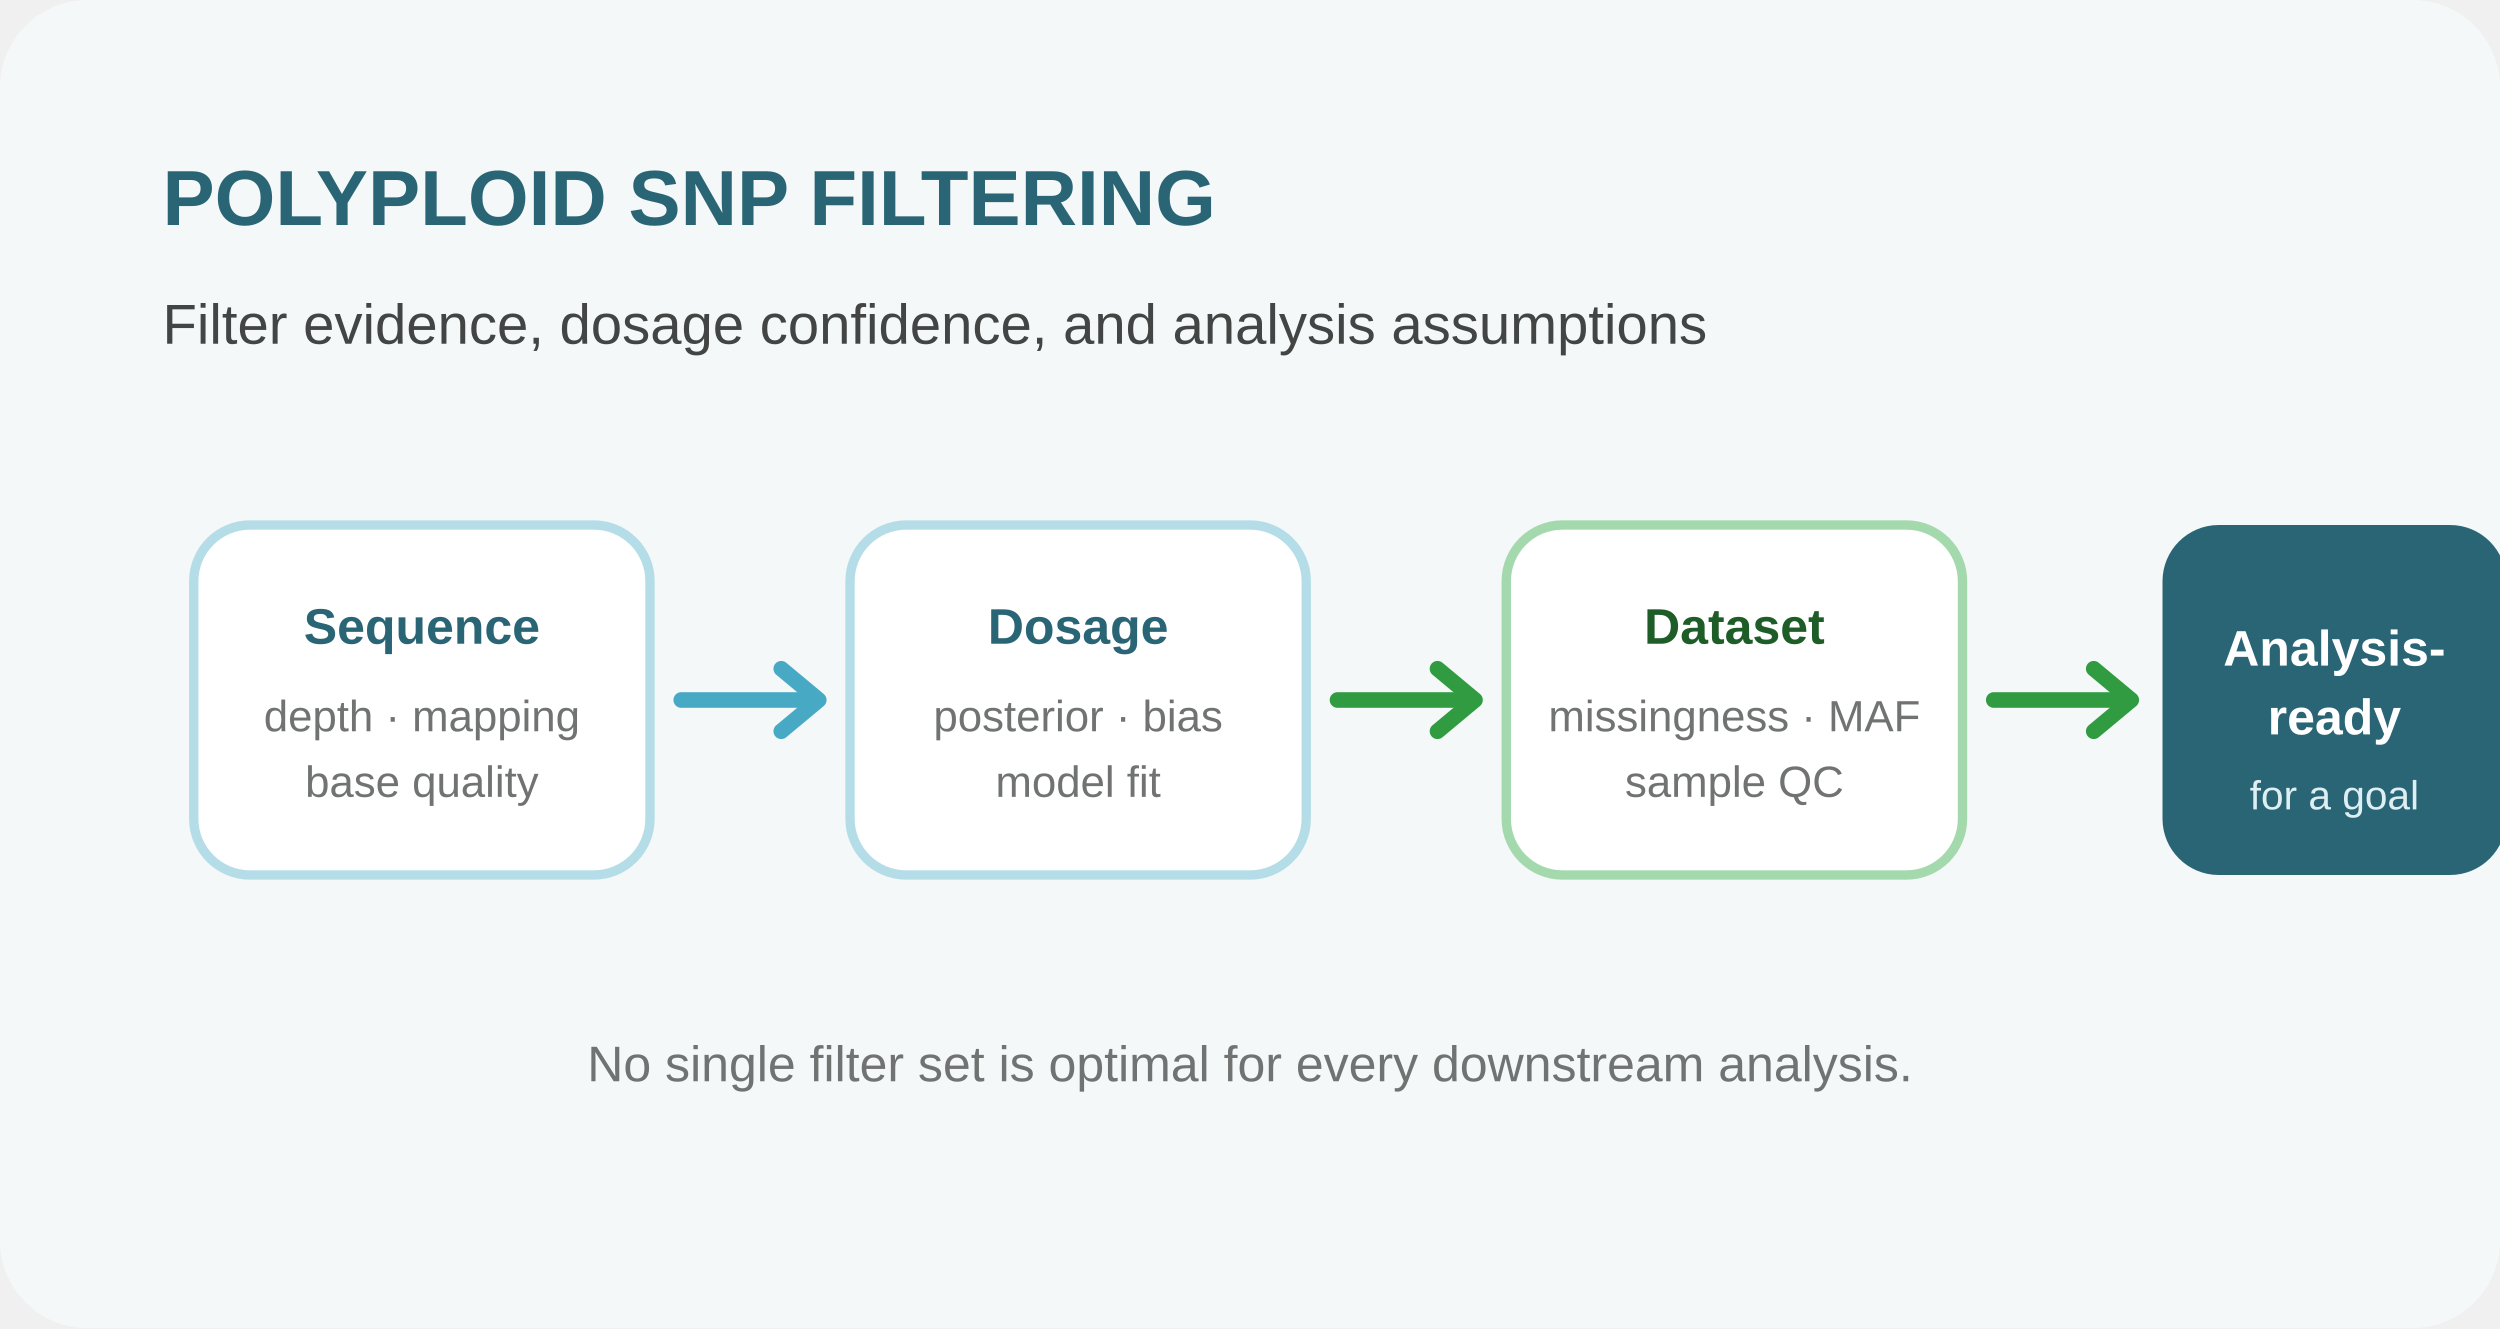
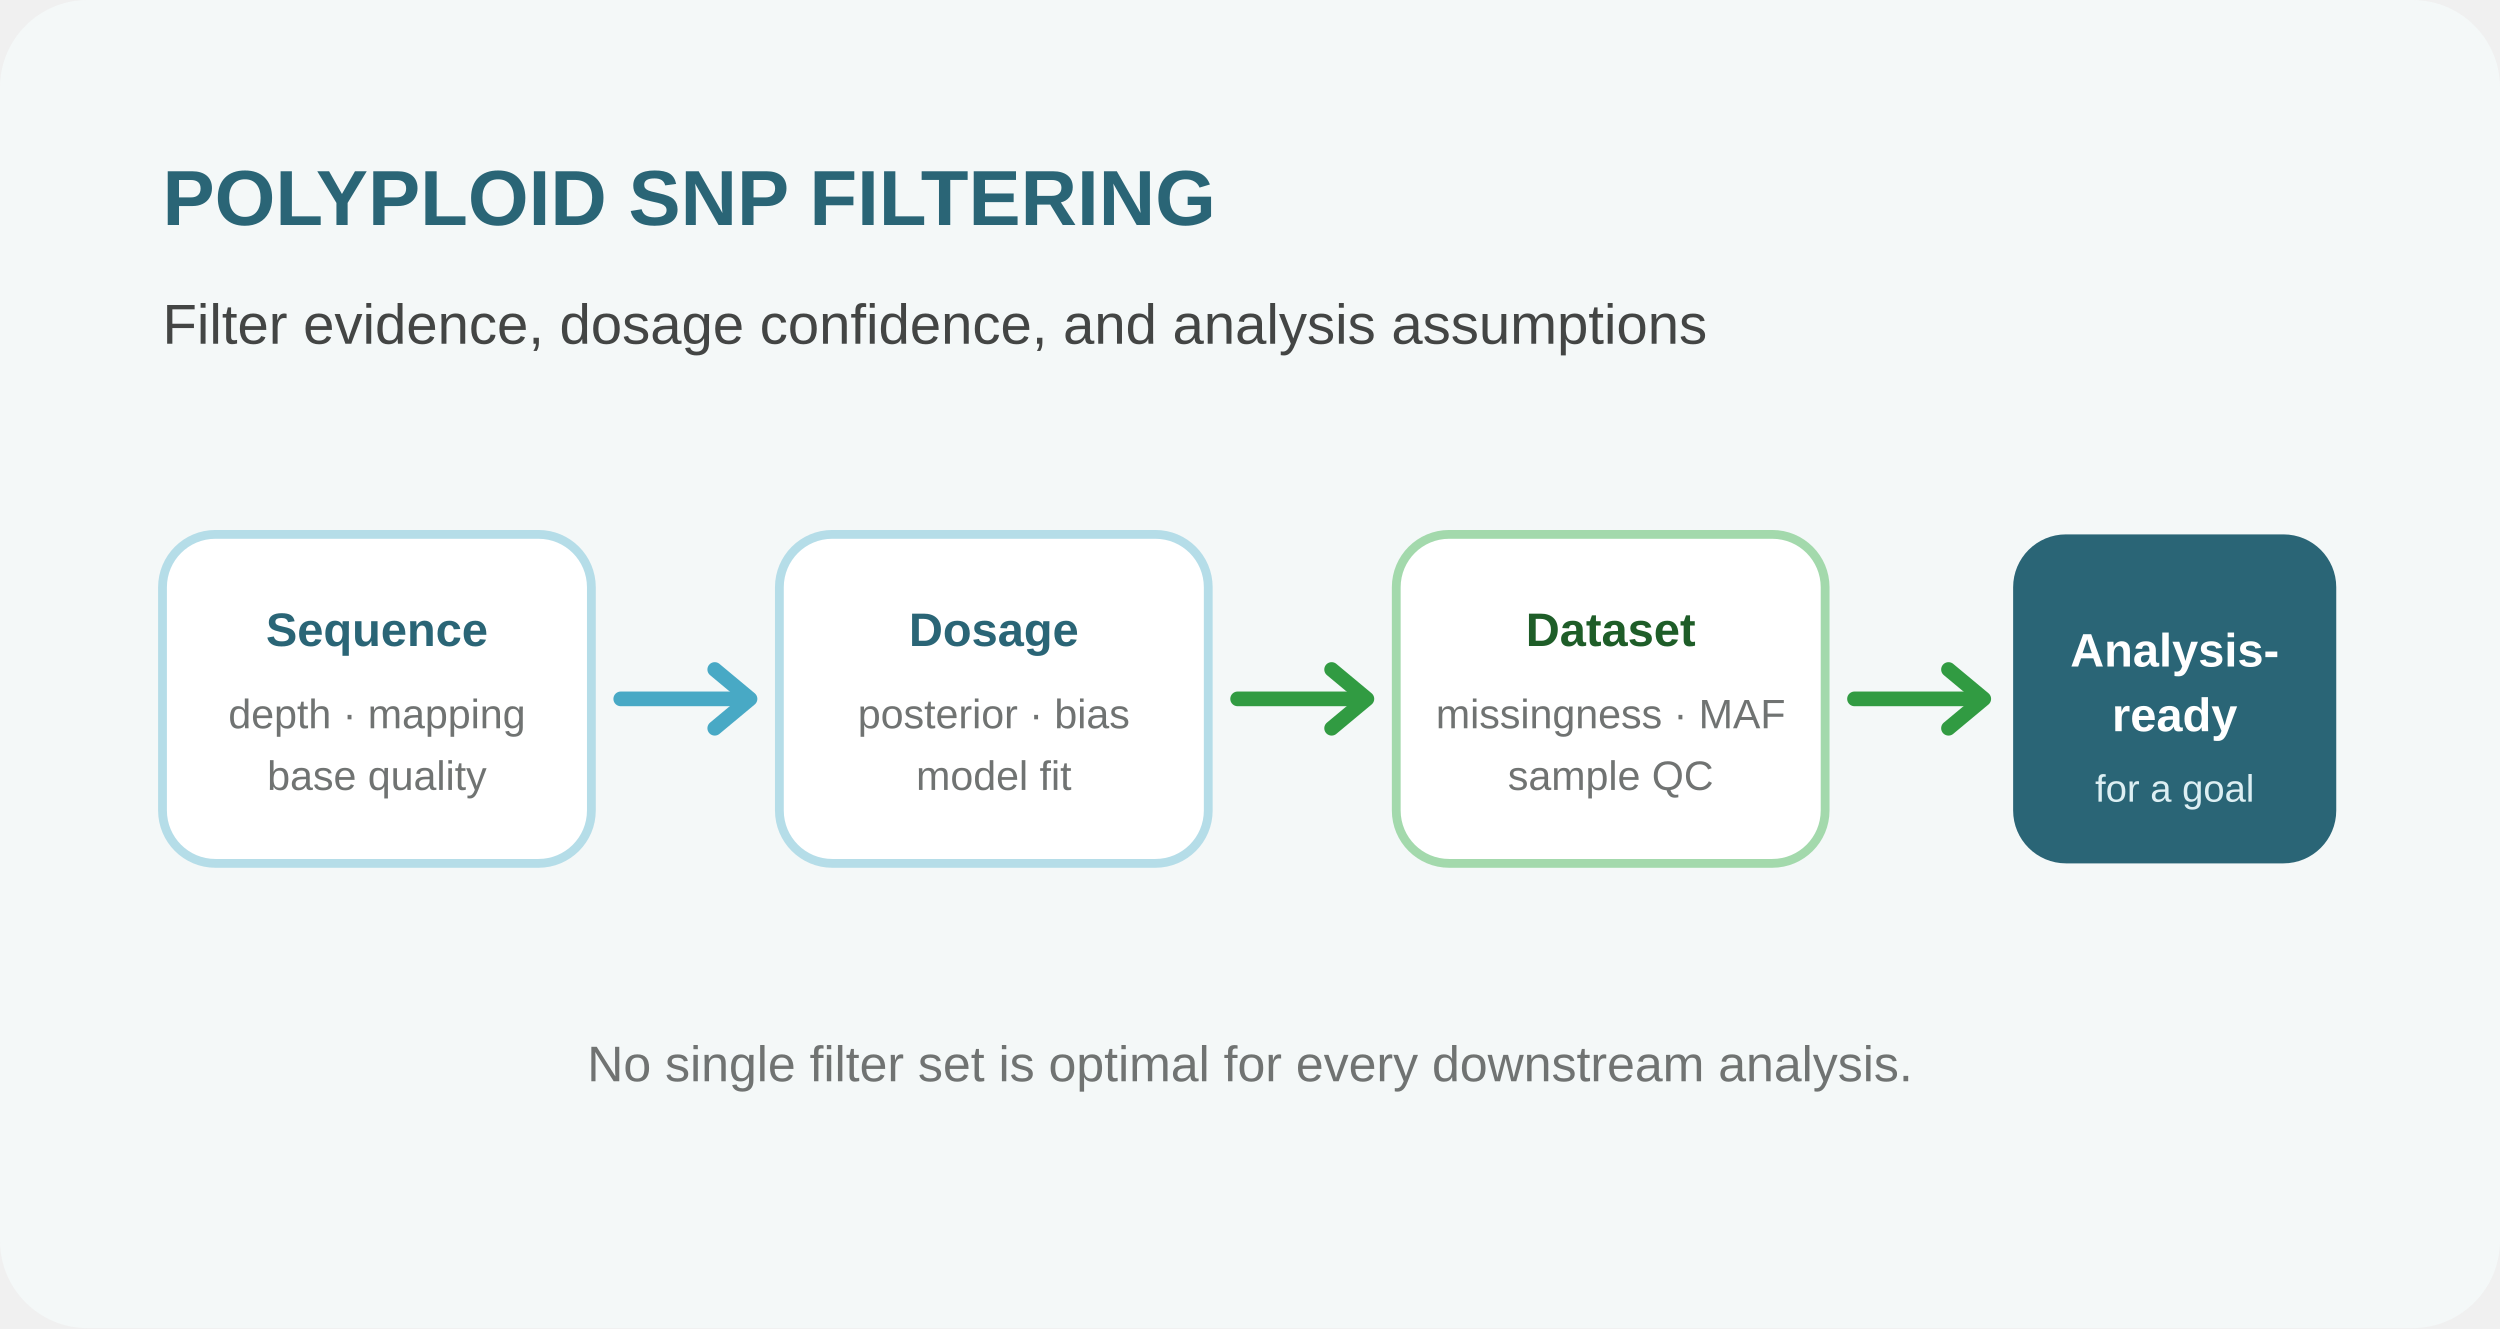
<svg xmlns="http://www.w3.org/2000/svg" viewBox="0 0 800 425" role="img" aria-labelledby="title desc">
  <rect width="800" height="425" rx="28" fill="#F4F8F8" />
  <text x="52" y="72" fill="#2A6576" font-family="Arial" font-size="25" font-weight="700">POLYPLOID SNP FILTERING</text>
  <text x="52" y="110" fill="#434544" font-family="Arial" font-size="18">Filter evidence, dosage confidence, and analysis assumptions</text>
-   <g transform="translate(62 168)">
+   <g transform="translate(52 171) scale(0.94)">
    <rect x="0" y="0" width="146" height="112" rx="18" fill="#fff" stroke="#B5DDE8" stroke-width="3" />
    <text x="73" y="38" text-anchor="middle" fill="#2A6576" font-family="Arial" font-size="16" font-weight="700">Sequence</text>
    <text x="73" y="66" text-anchor="middle" fill="#707372" font-family="Arial" font-size="14">depth · mapping</text>
    <text x="73" y="87" text-anchor="middle" fill="#707372" font-family="Arial" font-size="14">base quality</text>
    <path d="M156 56h40" stroke="#48A9C5" stroke-width="5" stroke-linecap="round" />
    <path d="m188 46 12 10-12 10" fill="none" stroke="#48A9C5" stroke-width="5" stroke-linecap="round" stroke-linejoin="round" />
    <rect x="210" y="0" width="146" height="112" rx="18" fill="#fff" stroke="#B5DDE8" stroke-width="3" />
    <text x="283" y="38" text-anchor="middle" fill="#2A6576" font-family="Arial" font-size="16" font-weight="700">Dosage</text>
    <text x="283" y="66" text-anchor="middle" fill="#707372" font-family="Arial" font-size="14">posterior · bias</text>
    <text x="283" y="87" text-anchor="middle" fill="#707372" font-family="Arial" font-size="14">model fit</text>
    <path d="M366 56h40" stroke="#319B42" stroke-width="5" stroke-linecap="round" />
    <path d="m398 46 12 10-12 10" fill="none" stroke="#319B42" stroke-width="5" stroke-linecap="round" stroke-linejoin="round" />
    <rect x="420" y="0" width="146" height="112" rx="18" fill="#fff" stroke="#A3D9AC" stroke-width="3" />
    <text x="493" y="38" text-anchor="middle" fill="#1E5D28" font-family="Arial" font-size="16" font-weight="700">Dataset</text>
    <text x="493" y="66" text-anchor="middle" fill="#707372" font-family="Arial" font-size="14">missingness · MAF</text>
    <text x="493" y="87" text-anchor="middle" fill="#707372" font-family="Arial" font-size="14">sample QC</text>
    <path d="M576 56h40" stroke="#319B42" stroke-width="5" stroke-linecap="round" />
    <path d="m608 46 12 10-12 10" fill="none" stroke="#319B42" stroke-width="5" stroke-linecap="round" stroke-linejoin="round" />
    <rect x="630" y="0" width="110" height="112" rx="18" fill="#2A6576" />
    <text x="685" y="45" text-anchor="middle" fill="#fff" font-family="Arial" font-size="16" font-weight="700">Analysis-</text>
    <text x="685" y="67" text-anchor="middle" fill="#fff" font-family="Arial" font-size="16" font-weight="700">ready</text>
    <text x="685" y="91" text-anchor="middle" fill="#DDEFF3" font-family="Arial" font-size="13">for a goal</text>
  </g>
  <text x="400" y="346" text-anchor="middle" fill="#707372" font-family="Arial" font-size="16">No single filter set is optimal for every downstream analysis.</text>
</svg>
